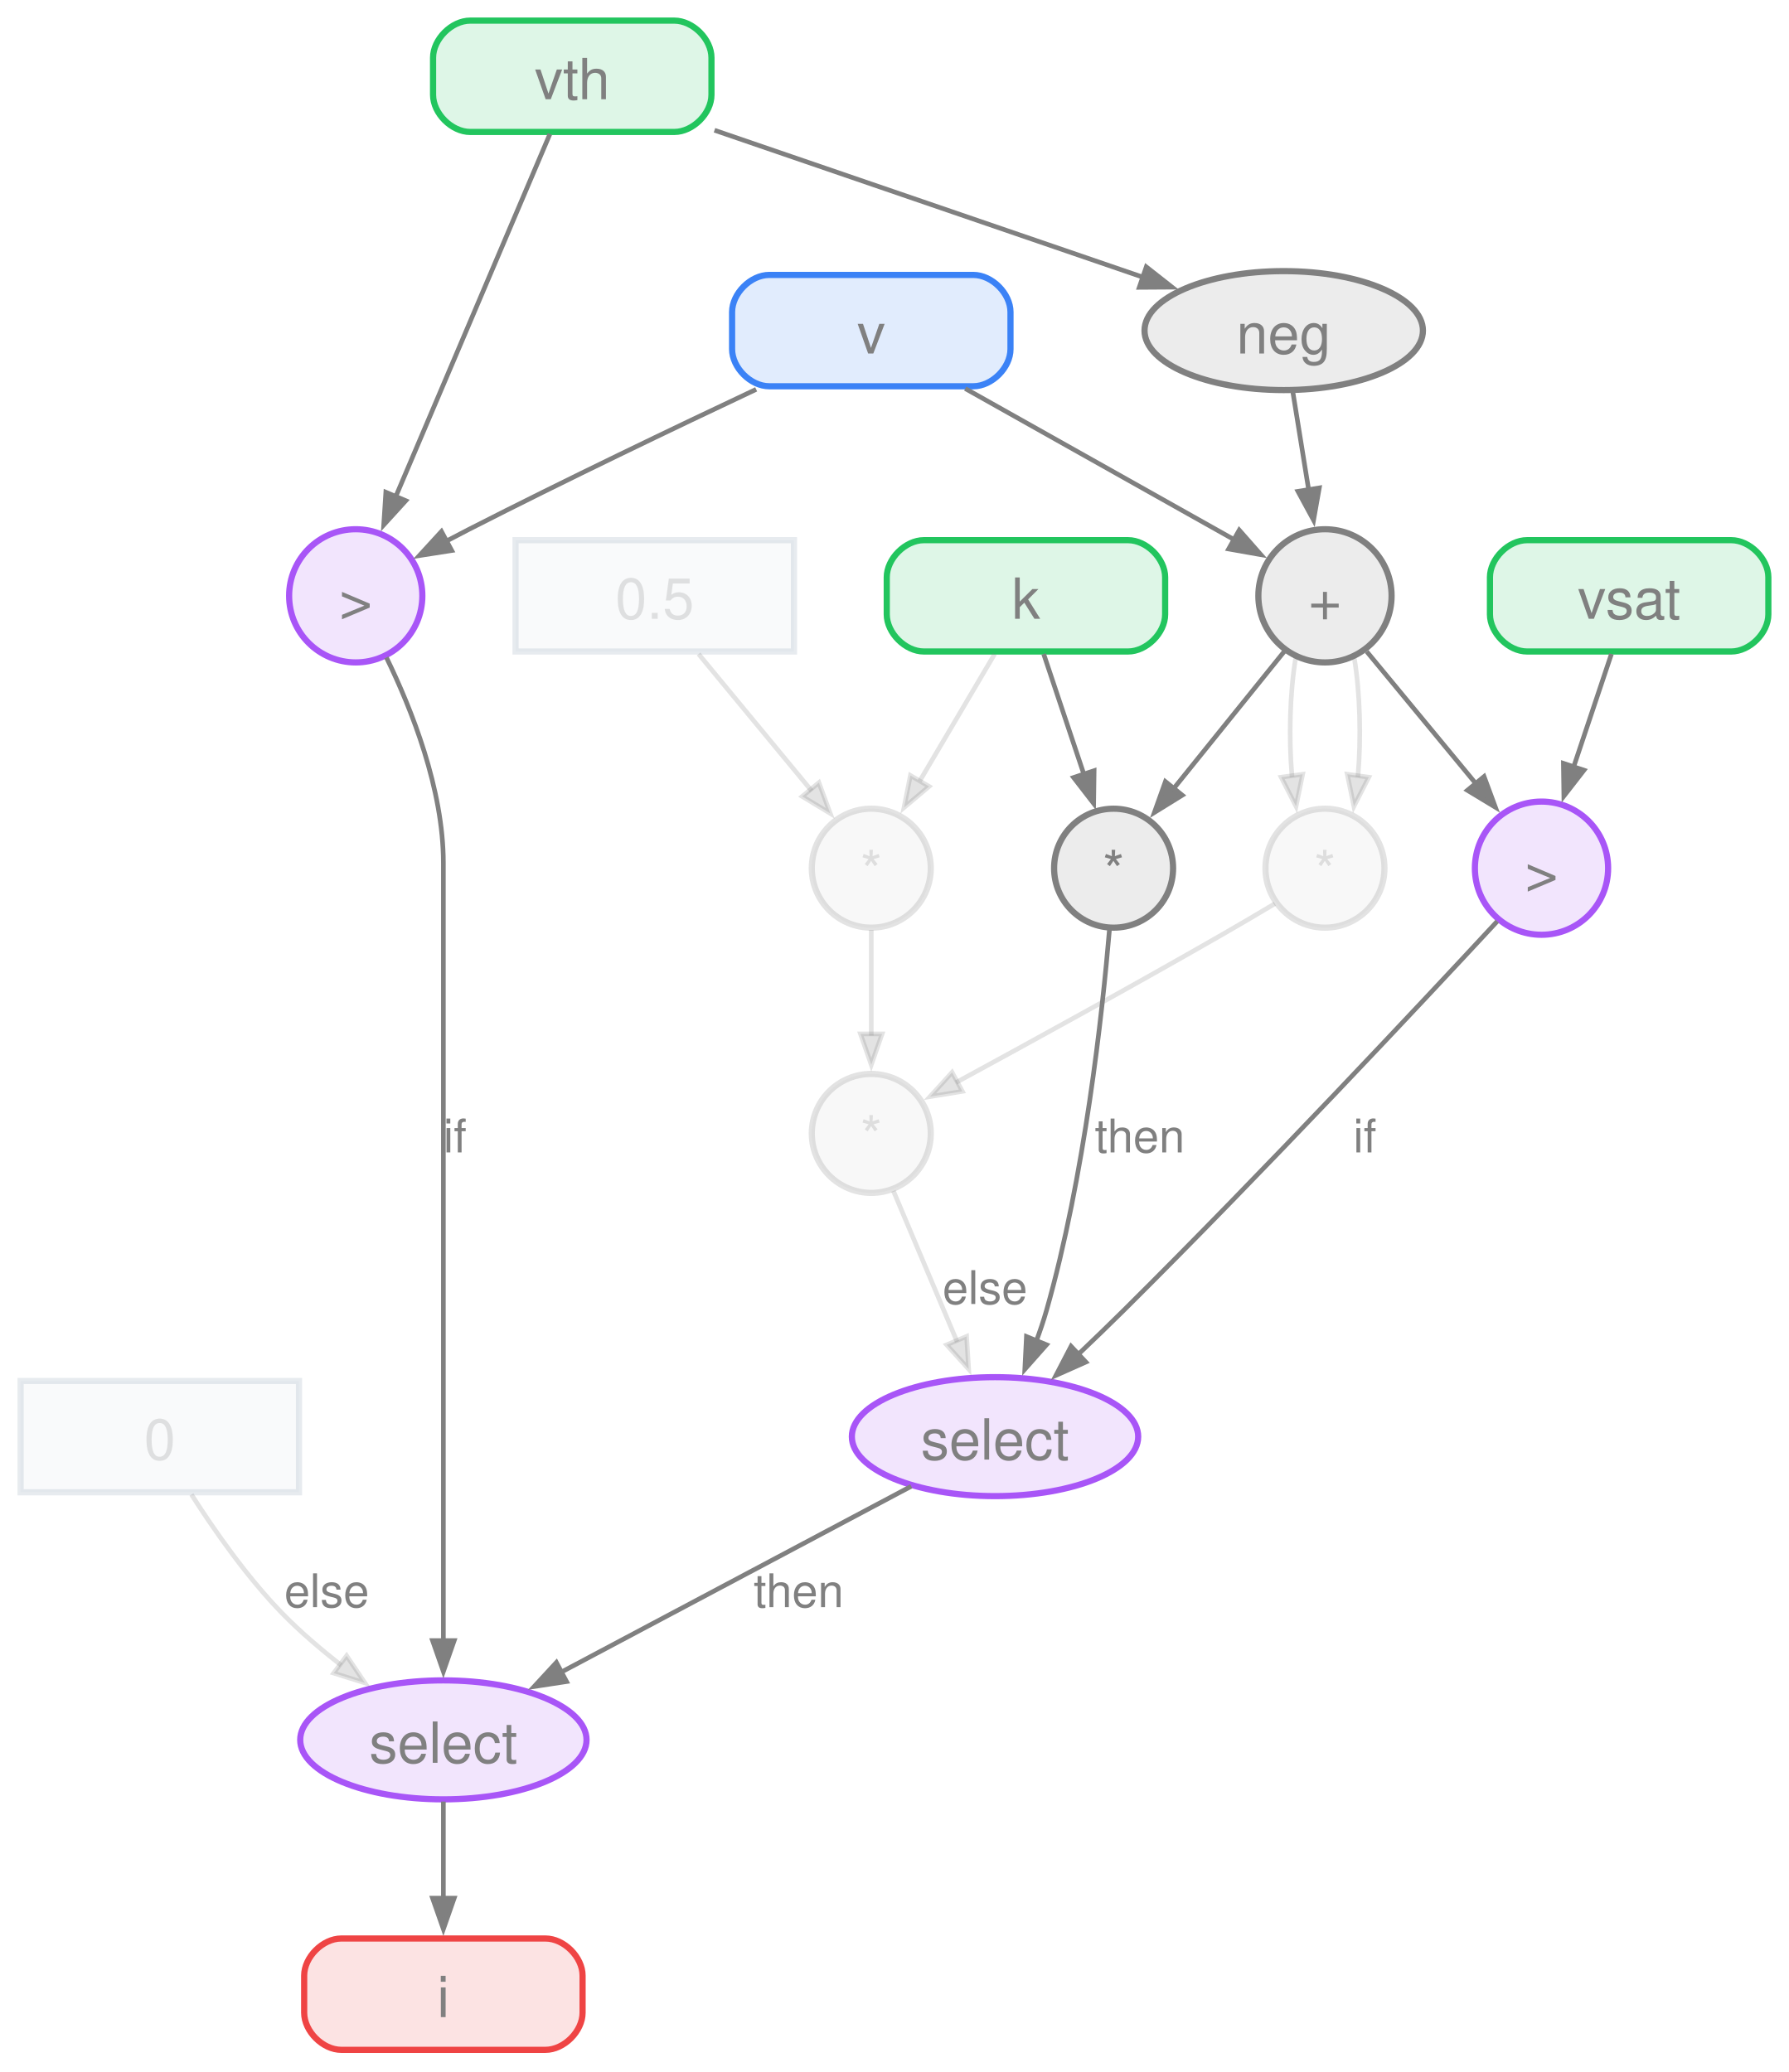
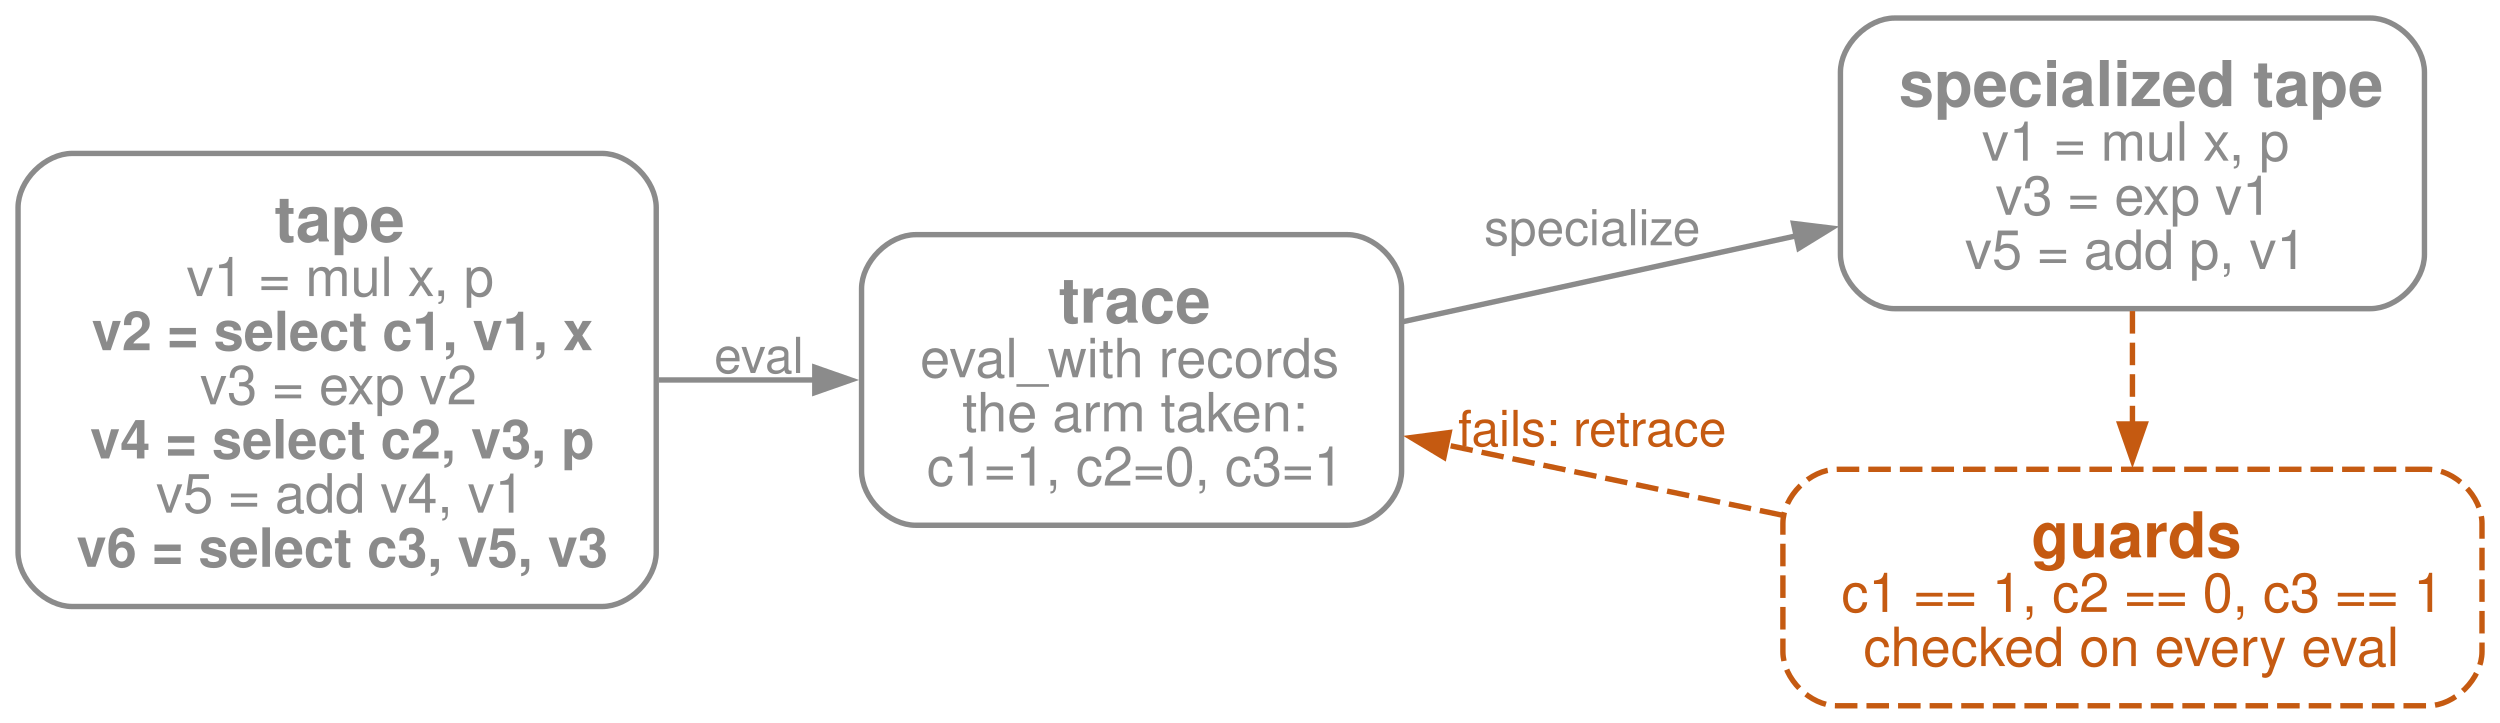
- <svg xmlns="http://www.w3.org/2000/svg" width="347pt" height="402pt" viewBox="0.00 0.00 347.00 402.00">
-   <g id="graph0" class="graph" transform="scale(1 1) rotate(0) translate(4 397.7)">
+ <svg xmlns="http://www.w3.org/2000/svg" width="554pt" height="160pt" viewBox="0.00 0.00 554.00 160.00">
+   <g id="graph0" class="graph" transform="scale(1 1) rotate(0) translate(4 156.4)">
    <g id="node1" class="node">
-       <polygon fill="#94a3b8" fill-opacity="0.051" stroke="#94a3b8" stroke-width="1.2" stroke-opacity="0.22" points="54,-129.77 0,-129.77 0,-108.17 54,-108.17 54,-129.77" />
-       <text xml:space="preserve" text-anchor="middle" x="27" y="-114.52" font-family="Helvetica,Arial,sans-serif" font-size="11.00" fill="#808080" fill-opacity="0.22">0</text>
-     </g>
-     <g id="node16" class="node">
-       <ellipse fill="#a855f7" fill-opacity="0.149" stroke="#a855f7" stroke-width="1.2" cx="82" cy="-60.14" rx="27.77" ry="11.54" />
-       <text xml:space="preserve" text-anchor="middle" x="82" y="-55.69" font-family="Helvetica,Arial,sans-serif" font-size="11.00" fill="#808080">select</text>
-     </g>
-     <g id="edge21" class="edge">
-       <path fill="none" stroke="#808080" stroke-width="0.9" stroke-opacity="0.22" d="M33.13,-107.74C37.55,-100.82 43.91,-91.7 50.75,-84.68 54.19,-81.15 58.19,-77.73 62.16,-74.64" />
-       <polygon fill="#808080" fill-opacity="0.22" stroke="#808080" stroke-width="0.9" stroke-opacity="0.22" points="63.23,-76.46 66.78,-71.19 60.72,-73.09 63.23,-76.46" />
-       <text xml:space="preserve" text-anchor="middle" x="59.38" y="-85.88" font-family="Helvetica,Arial,sans-serif" font-size="9.00" fill="#808080">else</text>
+       <path fill="none" stroke="#8b8b8b" stroke-width="1.2" d="M129.42,-122.4C129.42,-122.4 12,-122.4 12,-122.4 6,-122.4 0,-116.4 0,-110.4 0,-110.4 0,-34 0,-34 0,-28 6,-22 12,-22 12,-22 129.42,-22 129.42,-22 135.42,-22 141.42,-28 141.42,-34 141.42,-34 141.42,-110.4 141.42,-110.4 141.42,-116.4 135.42,-122.4 129.42,-122.4" />
+       <text xml:space="preserve" text-anchor="start" x="56.83" y="-102.9" font-family="Helvetica,Arial,sans-serif" font-weight="bold" font-size="14.00" fill="#8b8b8b">tape</text>
+       <text xml:space="preserve" text-anchor="start" x="37.33" y="-90.8" font-family="Helvetica,Arial,sans-serif" font-size="12.00" fill="#8b8b8b">v1 = mul x, p</text>
+       <text xml:space="preserve" text-anchor="start" x="16.33" y="-78.8" font-family="Helvetica,Arial,sans-serif" font-weight="bold" font-size="12.00" fill="#8b8b8b">v2 = select c1, v1, x</text>
+       <text xml:space="preserve" text-anchor="start" x="40.33" y="-66.8" font-family="Helvetica,Arial,sans-serif" font-size="12.00" fill="#8b8b8b">v3 = exp v2</text>
+       <text xml:space="preserve" text-anchor="start" x="15.96" y="-54.8" font-family="Helvetica,Arial,sans-serif" font-weight="bold" font-size="12.00" fill="#8b8b8b">v4 = select c2, v3, p</text>
+       <text xml:space="preserve" text-anchor="start" x="30.58" y="-42.8" font-family="Helvetica,Arial,sans-serif" font-size="12.00" fill="#8b8b8b">v5 = add v4, v1</text>
+       <text xml:space="preserve" text-anchor="start" x="12.96" y="-30.8" font-family="Helvetica,Arial,sans-serif" font-weight="bold" font-size="12.00" fill="#8b8b8b">v6 = select c3, v5, v3</text>
    </g>
    <g id="node2" class="node">
-       <path fill="#3b82f6" fill-opacity="0.149" stroke="#3b82f6" stroke-width="1.2" d="M184.8,-344.36C184.8,-344.36 145.2,-344.36 145.2,-344.36 141.6,-344.36 138,-340.76 138,-337.16 138,-337.16 138,-329.96 138,-329.96 138,-326.36 141.6,-322.76 145.2,-322.76 145.2,-322.76 184.8,-322.76 184.8,-322.76 188.4,-322.76 192,-326.36 192,-329.96 192,-329.96 192,-337.16 192,-337.16 192,-340.76 188.4,-344.36 184.8,-344.36" />
-       <text xml:space="preserve" text-anchor="middle" x="165" y="-329.11" font-family="Helvetica,Arial,sans-serif" font-size="11.00" fill="#808080">v</text>
+       <path fill="none" stroke="#8b8b8b" stroke-width="1.2" d="M294.59,-104.4C294.59,-104.4 198.92,-104.4 198.92,-104.4 192.92,-104.4 186.92,-98.4 186.92,-92.4 186.92,-92.4 186.92,-52 186.92,-52 186.92,-46 192.92,-40 198.92,-40 198.92,-40 294.59,-40 294.59,-40 300.59,-40 306.59,-46 306.59,-52 306.59,-52 306.59,-92.4 306.59,-92.4 306.59,-98.4 300.59,-104.4 294.59,-104.4" />
+       <text xml:space="preserve" text-anchor="start" x="230.63" y="-84.9" font-family="Helvetica,Arial,sans-serif" font-weight="bold" font-size="14.00" fill="#8b8b8b">trace</text>
+       <text xml:space="preserve" text-anchor="start" x="199.88" y="-72.8" font-family="Helvetica,Arial,sans-serif" font-size="12.00" fill="#8b8b8b">eval_with records</text>
+       <text xml:space="preserve" text-anchor="start" x="209.25" y="-60.8" font-family="Helvetica,Arial,sans-serif" font-size="12.00" fill="#8b8b8b">the arm taken:</text>
+       <text xml:space="preserve" text-anchor="start" x="201.38" y="-48.8" font-family="Helvetica,Arial,sans-serif" font-size="12.00" fill="#8b8b8b">c1=1, c2=0, c3=1</text>
    </g>
-     <g id="node7" class="node">
-       <ellipse fill="#808080" fill-opacity="0.149" stroke="#808080" stroke-width="1.2" cx="253" cy="-282.1" rx="12.92" ry="12.92" />
-       <text xml:space="preserve" text-anchor="middle" x="253" y="-277.65" font-family="Helvetica,Arial,sans-serif" font-size="11.00" fill="#808080">+</text>
+     <g id="edge1" class="edge">
+       <path fill="none" stroke="#8b8b8b" stroke-width="1.2" d="M142,-72.2C153.5,-72.2 165.4,-72.2 176.86,-72.2" />
+       <polygon fill="#8b8b8b" stroke="#8b8b8b" stroke-width="1.2" points="176.56,-75 184.56,-72.2 176.56,-69.4 176.56,-75" />
+       <text xml:space="preserve" text-anchor="middle" x="164.17" y="-73.75" font-family="Helvetica,Arial,sans-serif" font-size="11.00" fill="#8b8b8b">eval</text>
+     </g>
+     <g id="node3" class="node">
+       <path fill="none" stroke="#8b8b8b" stroke-width="1.2" d="M521.26,-152.4C521.26,-152.4 415.84,-152.4 415.84,-152.4 409.84,-152.4 403.84,-146.4 403.84,-140.4 403.84,-140.4 403.84,-100 403.84,-100 403.84,-94 409.84,-88 415.84,-88 415.84,-88 521.26,-88 521.26,-88 527.26,-88 533.26,-94 533.26,-100 533.26,-100 533.26,-140.4 533.26,-140.4 533.26,-146.4 527.26,-152.4 521.26,-152.4" />
+       <text xml:space="preserve" text-anchor="start" x="416.8" y="-132.9" font-family="Helvetica,Arial,sans-serif" font-weight="bold" font-size="14.00" fill="#8b8b8b">specialized tape</text>
+       <text xml:space="preserve" text-anchor="start" x="435.18" y="-120.8" font-family="Helvetica,Arial,sans-serif" font-size="12.00" fill="#8b8b8b">v1 = mul x, p</text>
+       <text xml:space="preserve" text-anchor="start" x="438.18" y="-108.8" font-family="Helvetica,Arial,sans-serif" font-size="12.00" fill="#8b8b8b">v3 = exp v1</text>
+       <text xml:space="preserve" text-anchor="start" x="431.43" y="-96.8" font-family="Helvetica,Arial,sans-serif" font-size="12.00" fill="#8b8b8b">v5 = add p, v1</text>
    </g>
    <g id="edge2" class="edge">
-       <path fill="none" stroke="#808080" stroke-width="0.9" d="M183.23,-322.31C198.65,-313.64 220.59,-301.31 235.72,-292.81" />
-       <polygon fill="#808080" stroke="#808080" stroke-width="0.9" points="236.37,-294.85 240.57,-290.08 234.31,-291.19 236.37,-294.85" />
-     </g>
-     <g id="node13" class="node">
-       <ellipse fill="#a855f7" fill-opacity="0.149" stroke="#a855f7" stroke-width="1.2" cx="65" cy="-282.1" rx="12.92" ry="12.92" />
-       <text xml:space="preserve" text-anchor="middle" x="65" y="-277.65" font-family="Helvetica,Arial,sans-serif" font-size="11.00" fill="#808080">&gt;</text>
-     </g>
-     <g id="edge12" class="edge">
-       <path fill="none" stroke="#808080" stroke-width="0.9" d="M142.67,-322.16C127,-314.77 105.6,-304.52 87,-295.02 85.55,-294.28 84.06,-293.5 82.57,-292.71" />
-       <polygon fill="#808080" stroke="#808080" stroke-width="0.9" points="83.62,-290.89 77.34,-289.91 81.63,-294.59 83.62,-290.89" />
-     </g>
-     <g id="node3" class="node">
-       <path fill="#22c55e" fill-opacity="0.149" stroke="#22c55e" stroke-width="1.2" d="M126.8,-393.7C126.8,-393.7 87.2,-393.7 87.2,-393.7 83.6,-393.7 80,-390.1 80,-386.5 80,-386.5 80,-379.3 80,-379.3 80,-375.7 83.6,-372.1 87.2,-372.1 87.2,-372.1 126.8,-372.1 126.8,-372.1 130.4,-372.1 134,-375.7 134,-379.3 134,-379.3 134,-386.5 134,-386.5 134,-390.1 130.4,-393.7 126.8,-393.7" />
-       <text xml:space="preserve" text-anchor="middle" x="107" y="-378.45" font-family="Helvetica,Arial,sans-serif" font-size="11.00" fill="#808080">vth</text>
-     </g>
-     <g id="node6" class="node">
-       <ellipse fill="#808080" fill-opacity="0.149" stroke="#808080" stroke-width="1.2" cx="245" cy="-333.56" rx="27" ry="11.54" />
-       <text xml:space="preserve" text-anchor="middle" x="245" y="-329.11" font-family="Helvetica,Arial,sans-serif" font-size="11.00" fill="#808080">neg</text>
-     </g>
-     <g id="edge1" class="edge">
-       <path fill="none" stroke="#808080" stroke-width="0.9" d="M134.59,-372.43C158.79,-364.13 193.77,-352.13 217.84,-343.87" />
-       <polygon fill="#808080" stroke="#808080" stroke-width="0.9" points="218.34,-345.92 223.34,-341.99 216.98,-341.95 218.34,-345.92" />
-     </g>
-     <g id="edge13" class="edge">
-       <path fill="none" stroke="#808080" stroke-width="0.9" d="M102.66,-371.69C95.61,-355.11 81.57,-322.08 72.77,-301.37" />
-       <polygon fill="#808080" stroke="#808080" stroke-width="0.9" points="74.71,-300.56 70.43,-295.86 70.84,-302.2 74.71,-300.56" />
+       <path fill="none" stroke="#8b8b8b" stroke-width="1.2" d="M306.95,-85.13C333.79,-90.99 365.81,-97.98 394.16,-104.17" />
+       <polygon fill="#8b8b8b" stroke="#8b8b8b" stroke-width="1.2" points="393.44,-106.88 401.85,-105.85 394.63,-101.41 393.44,-106.88" />
+       <text xml:space="preserve" text-anchor="middle" x="348.84" y="-102.05" font-family="Helvetica,Arial,sans-serif" font-size="11.00" fill="#8b8b8b">specialize</text>
    </g>
    <g id="node4" class="node">
-       <path fill="#22c55e" fill-opacity="0.149" stroke="#22c55e" stroke-width="1.2" d="M331.8,-292.9C331.8,-292.9 292.2,-292.9 292.2,-292.9 288.6,-292.9 285,-289.3 285,-285.7 285,-285.7 285,-278.5 285,-278.5 285,-274.9 288.6,-271.3 292.2,-271.3 292.2,-271.3 331.8,-271.3 331.8,-271.3 335.4,-271.3 339,-274.9 339,-278.5 339,-278.5 339,-285.7 339,-285.7 339,-289.3 335.4,-292.9 331.8,-292.9" />
-       <text xml:space="preserve" text-anchor="middle" x="312" y="-277.65" font-family="Helvetica,Arial,sans-serif" font-size="11.00" fill="#808080">vsat</text>
+       <path fill="none" stroke="#c55a11" stroke-width="1.2" stroke-dasharray="5,2" d="M534.01,-52.4C534.01,-52.4 403.09,-52.4 403.09,-52.4 397.09,-52.4 391.09,-46.4 391.09,-40.4 391.09,-40.4 391.09,-12 391.09,-12 391.09,-6 397.09,0 403.09,0 403.09,0 534.01,0 534.01,0 540.01,0 546.01,-6 546.01,-12 546.01,-12 546.01,-40.4 546.01,-40.4 546.01,-46.4 540.01,-52.4 534.01,-52.4" />
+       <text xml:space="preserve" text-anchor="start" x="446.05" y="-32.9" font-family="Helvetica,Arial,sans-serif" font-weight="bold" font-size="14.00" fill="#c55a11">guards</text>
+       <text xml:space="preserve" text-anchor="start" x="404.05" y="-20.8" font-family="Helvetica,Arial,sans-serif" font-size="12.00" fill="#c55a11">c1 == 1, c2 == 0, c3 == 1</text>
+       <text xml:space="preserve" text-anchor="start" x="408.93" y="-8.8" font-family="Helvetica,Arial,sans-serif" font-size="12.00" fill="#c55a11">checked on every eval</text>
    </g>
-     <g id="node14" class="node">
-       <ellipse fill="#a855f7" fill-opacity="0.149" stroke="#a855f7" stroke-width="1.2" cx="295" cy="-229.26" rx="12.92" ry="12.92" />
-       <text xml:space="preserve" text-anchor="middle" x="295" y="-224.81" font-family="Helvetica,Arial,sans-serif" font-size="11.00" fill="#808080">&gt;</text>
-     </g>
-     <g id="edge15" class="edge">
-       <path fill="none" stroke="#808080" stroke-width="0.9" d="M308.56,-270.81C306.42,-264.41 303.61,-256 301.1,-248.5" />
-       <polygon fill="#808080" stroke="#808080" stroke-width="0.9" points="303.24,-248.27 299.34,-243.25 299.25,-249.6 303.24,-248.27" />
-     </g>
-     <g id="node5" class="node">
-       <path fill="#22c55e" fill-opacity="0.149" stroke="#22c55e" stroke-width="1.2" d="M214.8,-292.9C214.8,-292.9 175.2,-292.9 175.2,-292.9 171.6,-292.9 168,-289.3 168,-285.7 168,-285.7 168,-278.5 168,-278.5 168,-274.9 171.6,-271.3 175.2,-271.3 175.2,-271.3 214.8,-271.3 214.8,-271.3 218.4,-271.3 222,-274.9 222,-278.5 222,-278.5 222,-285.7 222,-285.7 222,-289.3 218.4,-292.9 214.8,-292.9" />
-       <text xml:space="preserve" text-anchor="middle" x="195" y="-277.65" font-family="Helvetica,Arial,sans-serif" font-size="11.00" fill="#808080">k</text>
-     </g>
-     <g id="node8" class="node">
-       <ellipse fill="#808080" fill-opacity="0.149" stroke="#808080" stroke-width="1.2" cx="212" cy="-229.26" rx="11.54" ry="11.54" />
-       <text xml:space="preserve" text-anchor="middle" x="212" y="-224.81" font-family="Helvetica,Arial,sans-serif" font-size="11.00" fill="#808080">*</text>
+     <g id="edge3" class="edge">
+       <path fill="none" stroke="#c55a11" stroke-width="1.2" stroke-dasharray="5,2" d="M468.55,-87.47C468.55,-79.13 468.55,-70.78 468.55,-62.44" />
+       <polygon fill="#c55a11" stroke="#c55a11" stroke-width="1.2" points="471.35,-62.45 468.55,-54.45 465.75,-62.45 471.35,-62.45" />
    </g>
    <g id="edge4" class="edge">
-       <path fill="none" stroke="#808080" stroke-width="0.9" d="M198.44,-270.81C200.7,-264.06 203.71,-255.06 206.31,-247.26" />
-       <polygon fill="#808080" stroke="#808080" stroke-width="0.9" points="208.22,-248.18 208.13,-241.82 204.24,-246.85 208.22,-248.18" />
-     </g>
-     <g id="node11" class="node">
-       <ellipse fill="#808080" fill-opacity="0.051" stroke="#808080" stroke-width="1.2" stroke-opacity="0.22" cx="165" cy="-229.26" rx="11.54" ry="11.54" />
-       <text xml:space="preserve" text-anchor="middle" x="165" y="-224.81" font-family="Helvetica,Arial,sans-serif" font-size="11.00" fill="#808080" fill-opacity="0.22">*</text>
-     </g>
-     <g id="edge8" class="edge">
-       <path fill="none" stroke="#808080" stroke-width="0.9" stroke-opacity="0.22" d="M188.93,-270.81C184.76,-263.74 179.13,-254.21 174.39,-246.16" />
-       <polygon fill="#808080" fill-opacity="0.22" stroke="#808080" stroke-width="0.9" stroke-opacity="0.22" points="176.21,-245.12 171.35,-241.02 172.59,-247.25 176.21,-245.12" />
-     </g>
-     <g id="edge3" class="edge">
-       <path fill="none" stroke="#808080" stroke-width="0.9" d="M246.78,-321.58C247.68,-316.02 248.8,-309.09 249.84,-302.65" />
-       <polygon fill="#808080" stroke="#808080" stroke-width="0.9" points="251.9,-303.04 250.79,-296.78 247.76,-302.37 251.9,-303.04" />
-     </g>
-     <g id="edge5" class="edge">
-       <path fill="none" stroke="#808080" stroke-width="0.9" d="M245.09,-271.29C238.97,-263.7 230.39,-253.07 223.51,-244.53" />
-       <polygon fill="#808080" stroke="#808080" stroke-width="0.9" points="225.32,-243.42 219.91,-240.07 222.05,-246.06 225.32,-243.42" />
-     </g>
-     <g id="node9" class="node">
-       <ellipse fill="#808080" fill-opacity="0.051" stroke="#808080" stroke-width="1.2" stroke-opacity="0.22" cx="253" cy="-229.26" rx="11.54" ry="11.54" />
-       <text xml:space="preserve" text-anchor="middle" x="253" y="-224.81" font-family="Helvetica,Arial,sans-serif" font-size="11.00" fill="#808080" fill-opacity="0.22">*</text>
-     </g>
-     <g id="edge6" class="edge">
-       <path fill="none" stroke="#808080" stroke-width="0.9" stroke-opacity="0.22" d="M247.32,-270.07C246.19,-263.32 245.95,-254.56 246.61,-246.97" />
-       <polygon fill="#808080" fill-opacity="0.22" stroke="#808080" stroke-width="0.9" stroke-opacity="0.22" points="248.67,-247.48 247.39,-241.25 244.5,-246.91 248.67,-247.48" />
-     </g>
-     <g id="edge7" class="edge">
-       <path fill="none" stroke="#808080" stroke-width="0.9" stroke-opacity="0.22" d="M258.68,-270.07C259.81,-263.32 260.05,-254.56 259.39,-246.97" />
-       <polygon fill="#808080" fill-opacity="0.22" stroke="#808080" stroke-width="0.9" stroke-opacity="0.22" points="261.5,-246.91 258.61,-241.25 257.33,-247.48 261.5,-246.91" />
-     </g>
-     <g id="edge14" class="edge">
-       <path fill="none" stroke="#808080" stroke-width="0.9" d="M261.1,-271.29C267.14,-263.98 275.51,-253.85 282.42,-245.48" />
-       <polygon fill="#808080" stroke="#808080" stroke-width="0.9" points="283.86,-247.04 286.06,-241.08 280.62,-244.37 283.86,-247.04" />
-     </g>
-     <g id="node15" class="node">
-       <ellipse fill="#a855f7" fill-opacity="0.149" stroke="#a855f7" stroke-width="1.2" cx="189" cy="-118.97" rx="27.77" ry="11.54" />
-       <text xml:space="preserve" text-anchor="middle" x="189" y="-114.52" font-family="Helvetica,Arial,sans-serif" font-size="11.00" fill="#808080">select</text>
-     </g>
-     <g id="edge17" class="edge">
-       <path fill="none" stroke="#808080" stroke-width="0.9" d="M211.2,-217.37C209.82,-201.06 206.37,-169.43 199,-143.51 198.43,-141.51 197.73,-139.45 196.98,-137.42" />
-       <polygon fill="#808080" stroke="#808080" stroke-width="0.9" points="198.99,-136.8 194.78,-132.04 195.1,-138.39 198.99,-136.8" />
-       <text xml:space="preserve" text-anchor="middle" x="217.08" y="-174.12" font-family="Helvetica,Arial,sans-serif" font-size="9.00" fill="#808080">then</text>
-     </g>
-     <g id="node12" class="node">
-       <ellipse fill="#808080" fill-opacity="0.051" stroke="#808080" stroke-width="1.2" stroke-opacity="0.22" cx="165" cy="-177.8" rx="11.54" ry="11.54" />
-       <text xml:space="preserve" text-anchor="middle" x="165" y="-173.35" font-family="Helvetica,Arial,sans-serif" font-size="11.00" fill="#808080" fill-opacity="0.22">*</text>
-     </g>
-     <g id="edge10" class="edge">
-       <path fill="none" stroke="#808080" stroke-width="0.9" stroke-opacity="0.22" d="M243.27,-222.37C240.02,-220.43 236.37,-218.27 233,-216.34 215.51,-206.3 195.25,-195.18 181.43,-187.67" />
-       <polygon fill="#808080" fill-opacity="0.22" stroke="#808080" stroke-width="0.9" stroke-opacity="0.22" points="182.67,-185.96 176.39,-184.94 180.67,-189.65 182.67,-185.96" />
-     </g>
-     <g id="node10" class="node">
-       <polygon fill="#94a3b8" fill-opacity="0.051" stroke="#94a3b8" stroke-width="1.2" stroke-opacity="0.22" points="150,-292.9 96,-292.9 96,-271.3 150,-271.3 150,-292.9" />
-       <text xml:space="preserve" text-anchor="middle" x="123" y="-277.65" font-family="Helvetica,Arial,sans-serif" font-size="11.00" fill="#808080" fill-opacity="0.22">0.5</text>
-     </g>
-     <g id="edge9" class="edge">
-       <path fill="none" stroke="#808080" stroke-width="0.9" stroke-opacity="0.22" d="M131.5,-270.81C137.81,-263.17 146.49,-252.67 153.43,-244.26" />
-       <polygon fill="#808080" fill-opacity="0.22" stroke="#808080" stroke-width="0.9" stroke-opacity="0.22" points="154.84,-245.86 157.04,-239.89 151.6,-243.18 154.84,-245.86" />
-     </g>
-     <g id="edge11" class="edge">
-       <path fill="none" stroke="#808080" stroke-width="0.9" stroke-opacity="0.22" d="M165,-217.28C165,-211.26 165,-203.65 165,-196.79" />
-       <polygon fill="#808080" fill-opacity="0.22" stroke="#808080" stroke-width="0.9" stroke-opacity="0.22" points="167.1,-197.11 165,-191.11 162.9,-197.11 167.1,-197.11" />
-     </g>
-     <g id="edge18" class="edge">
-       <path fill="none" stroke="#808080" stroke-width="0.9" stroke-opacity="0.22" d="M169.29,-166.64C172.72,-158.52 177.6,-146.96 181.65,-137.37" />
-       <polygon fill="#808080" fill-opacity="0.22" stroke="#808080" stroke-width="0.9" stroke-opacity="0.22" points="183.49,-138.42 183.89,-132.07 179.62,-136.78 183.49,-138.42" />
-       <text xml:space="preserve" text-anchor="middle" x="187.06" y="-144.71" font-family="Helvetica,Arial,sans-serif" font-size="9.00" fill="#808080">else</text>
-     </g>
-     <g id="edge19" class="edge">
-       <path fill="none" stroke="#808080" stroke-width="0.9" d="M70.95,-270.14C75.85,-260.08 82,-244.59 82,-230.26 82,-230.26 82,-230.26 82,-117.97 82,-104.98 82,-90.33 82,-79.15" />
-       <polygon fill="#808080" stroke="#808080" stroke-width="0.9" points="84.1,-79.4 82,-73.4 79.9,-79.4 84.1,-79.4" />
-       <text xml:space="preserve" text-anchor="middle" x="84.25" y="-174.12" font-family="Helvetica,Arial,sans-serif" font-size="9.00" fill="#808080">if</text>
-     </g>
-     <g id="edge16" class="edge">
-       <path fill="none" stroke="#808080" stroke-width="0.9" d="M286.41,-218.95C271.78,-203.18 241.01,-170.32 214,-143.51 211.14,-140.68 208.06,-137.7 205.06,-134.85" />
-       <polygon fill="#808080" stroke="#808080" stroke-width="0.9" points="206.62,-133.44 200.82,-130.86 203.75,-136.5 206.62,-133.44" />
-       <text xml:space="preserve" text-anchor="middle" x="260.74" y="-174.12" font-family="Helvetica,Arial,sans-serif" font-size="9.00" fill="#808080">if</text>
-     </g>
-     <g id="edge20" class="edge">
-       <path fill="none" stroke="#808080" stroke-width="0.9" d="M172.75,-109.34C154.6,-99.7 125.1,-84.03 104.69,-73.19" />
-       <polygon fill="#808080" stroke="#808080" stroke-width="0.9" points="105.89,-71.45 99.61,-70.49 103.92,-75.16 105.89,-71.45" />
-       <text xml:space="preserve" text-anchor="middle" x="150.91" y="-85.88" font-family="Helvetica,Arial,sans-serif" font-size="9.00" fill="#808080">then</text>
-     </g>
-     <g id="node17" class="node">
-       <path fill="#ef4444" fill-opacity="0.149" stroke="#ef4444" stroke-width="1.2" d="M101.8,-21.6C101.8,-21.6 62.2,-21.6 62.2,-21.6 58.6,-21.6 55,-18 55,-14.4 55,-14.4 55,-7.2 55,-7.2 55,-3.6 58.6,0 62.2,0 62.2,0 101.8,0 101.8,0 105.4,0 109,-3.6 109,-7.2 109,-7.2 109,-14.4 109,-14.4 109,-18 105.4,-21.6 101.8,-21.6" />
-       <text xml:space="preserve" text-anchor="middle" x="82" y="-6.35" font-family="Helvetica,Arial,sans-serif" font-size="11.00" fill="#808080">i</text>
-     </g>
-     <g id="edge22" class="edge">
-       <path fill="none" stroke="#808080" stroke-width="0.9" d="M82,-48.16C82,-42.51 82,-35.48 82,-29.12" />
-       <polygon fill="#808080" stroke="#808080" stroke-width="0.9" points="84.1,-29.43 82,-23.43 79.9,-29.43 84.1,-29.43" />
+       <path fill="none" stroke="#c55a11" stroke-width="1.2" stroke-dasharray="5,2" d="M390.87,-42.25C366.68,-47.31 340.12,-52.87 316.52,-57.81" />
+       <polygon fill="#c55a11" stroke="#c55a11" stroke-width="1.2" points="315.98,-55.06 308.72,-59.44 317.13,-60.54 315.98,-55.06" />
+       <text xml:space="preserve" text-anchor="middle" x="348.84" y="-57.56" font-family="Helvetica,Arial,sans-serif" font-size="11.00" fill="#c55a11">fails: retrace</text>
    </g>
  </g>
</svg>
